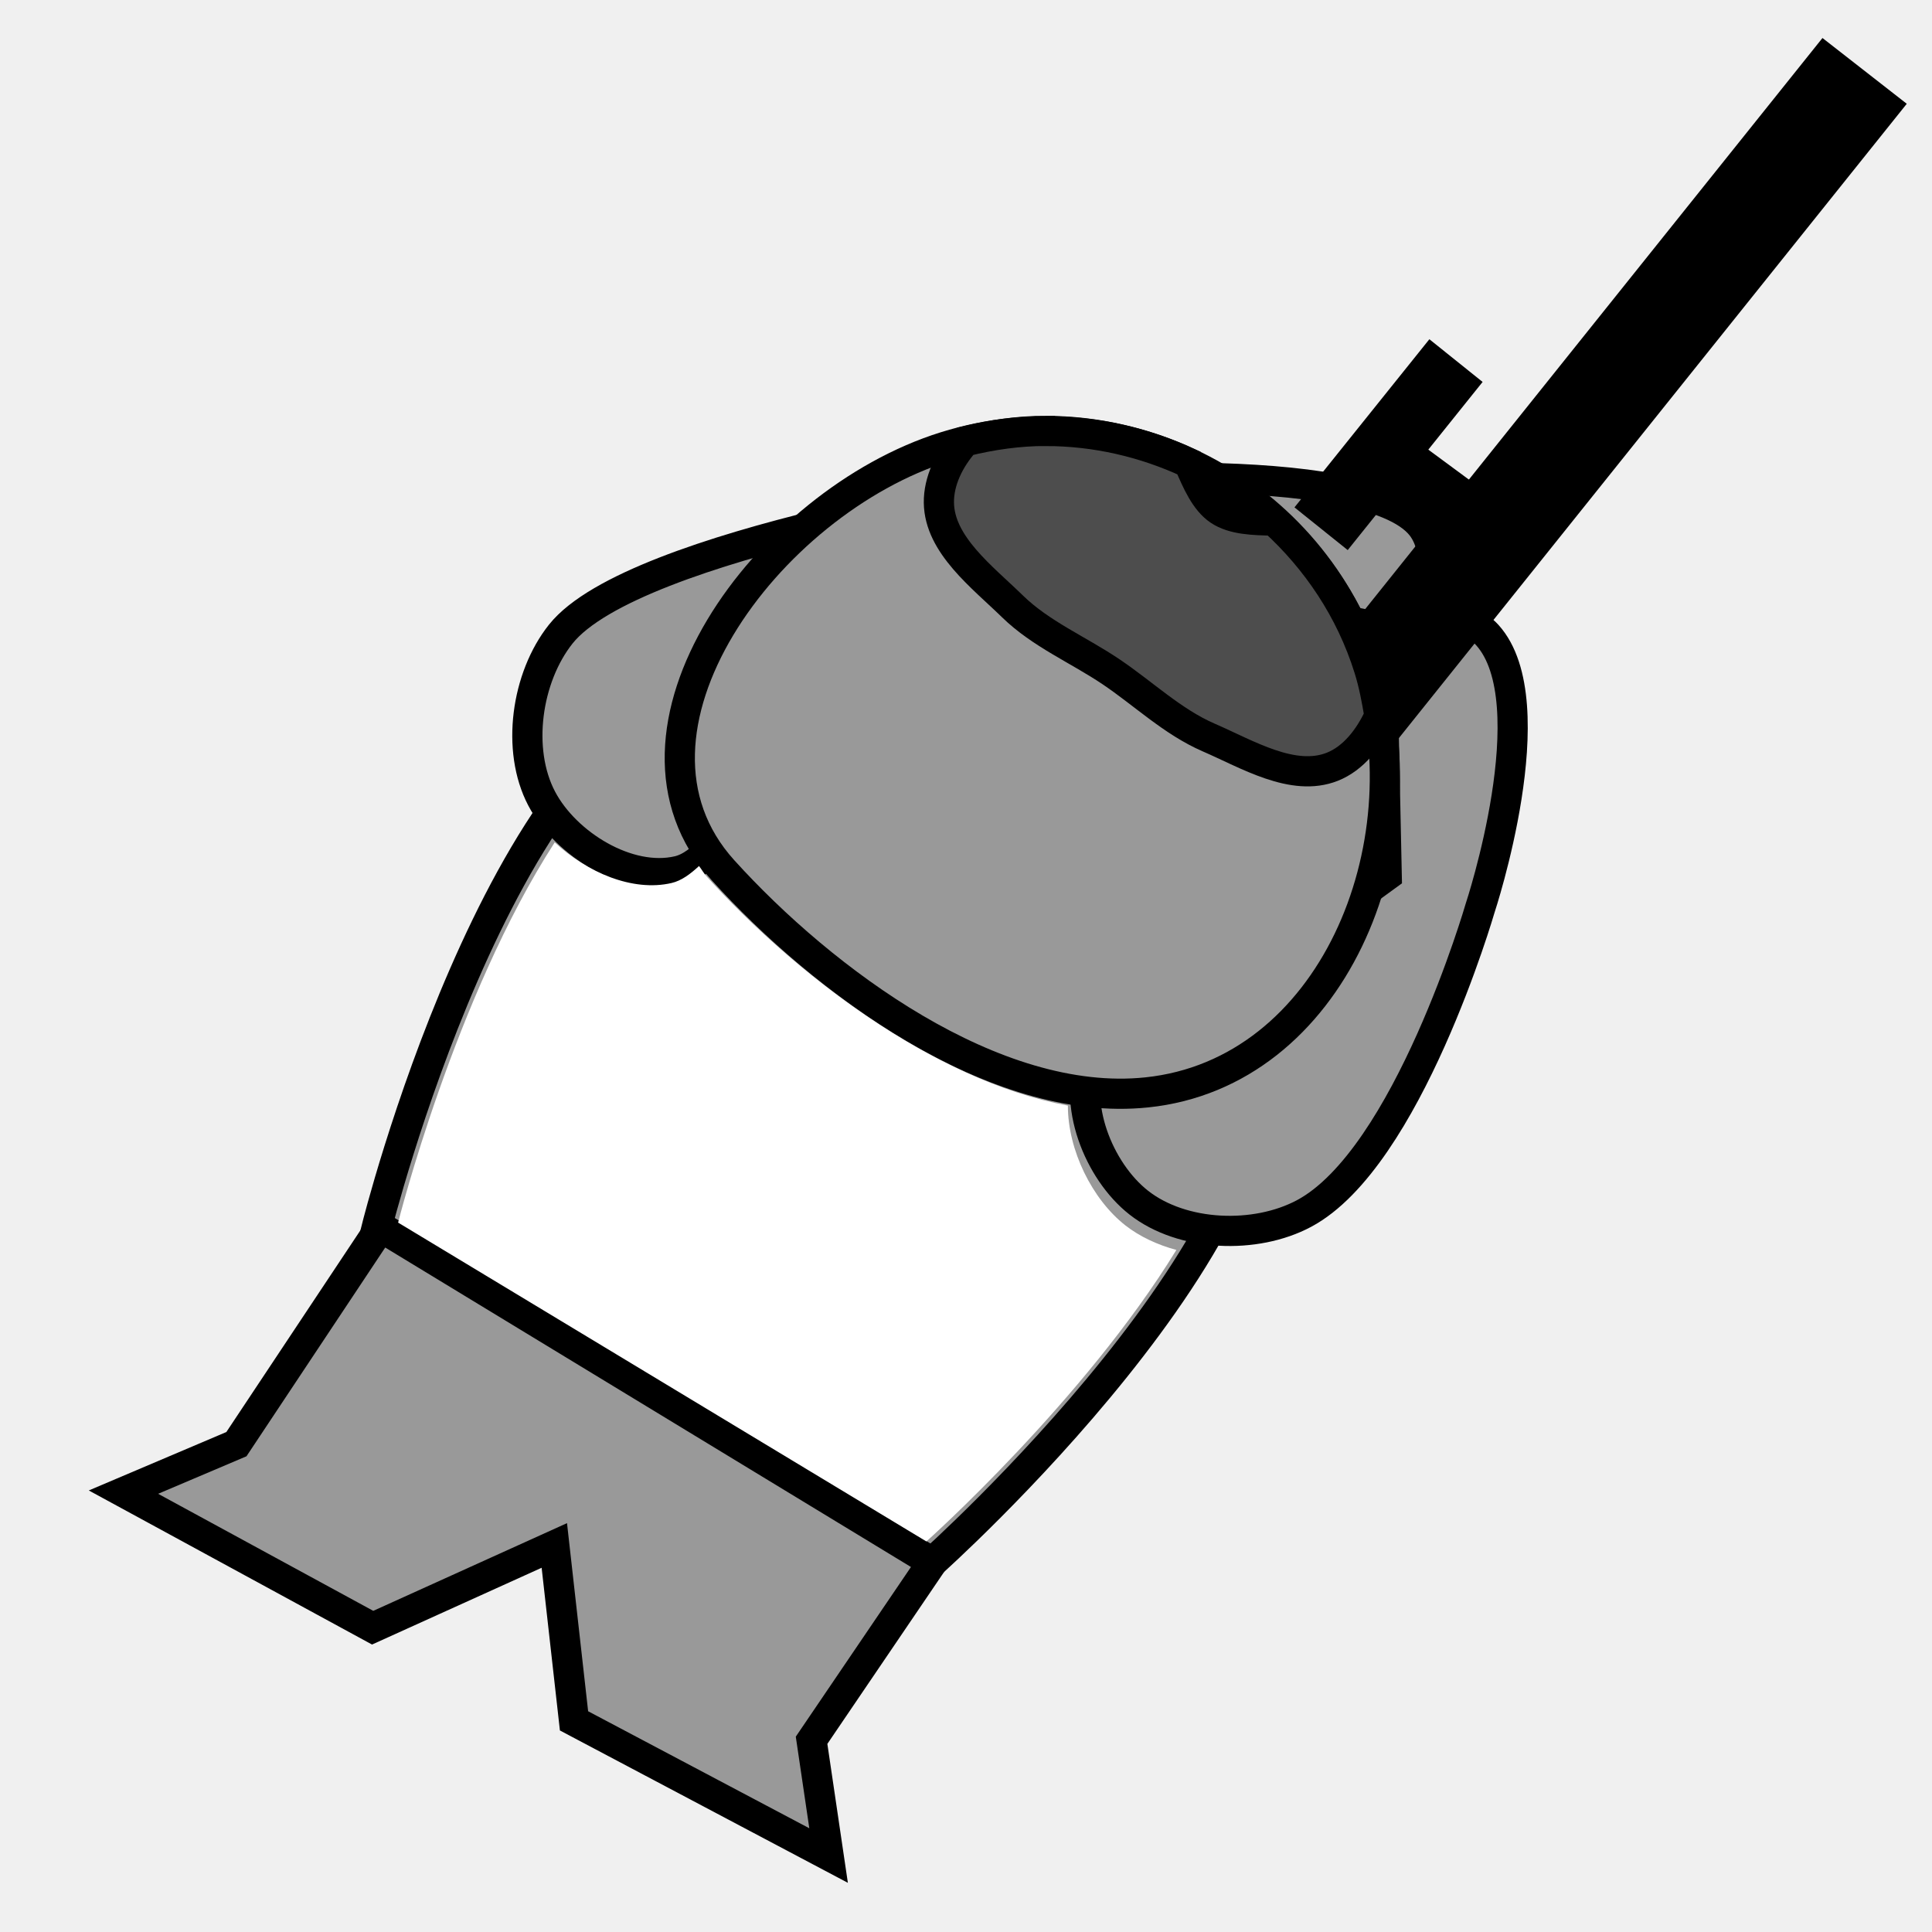
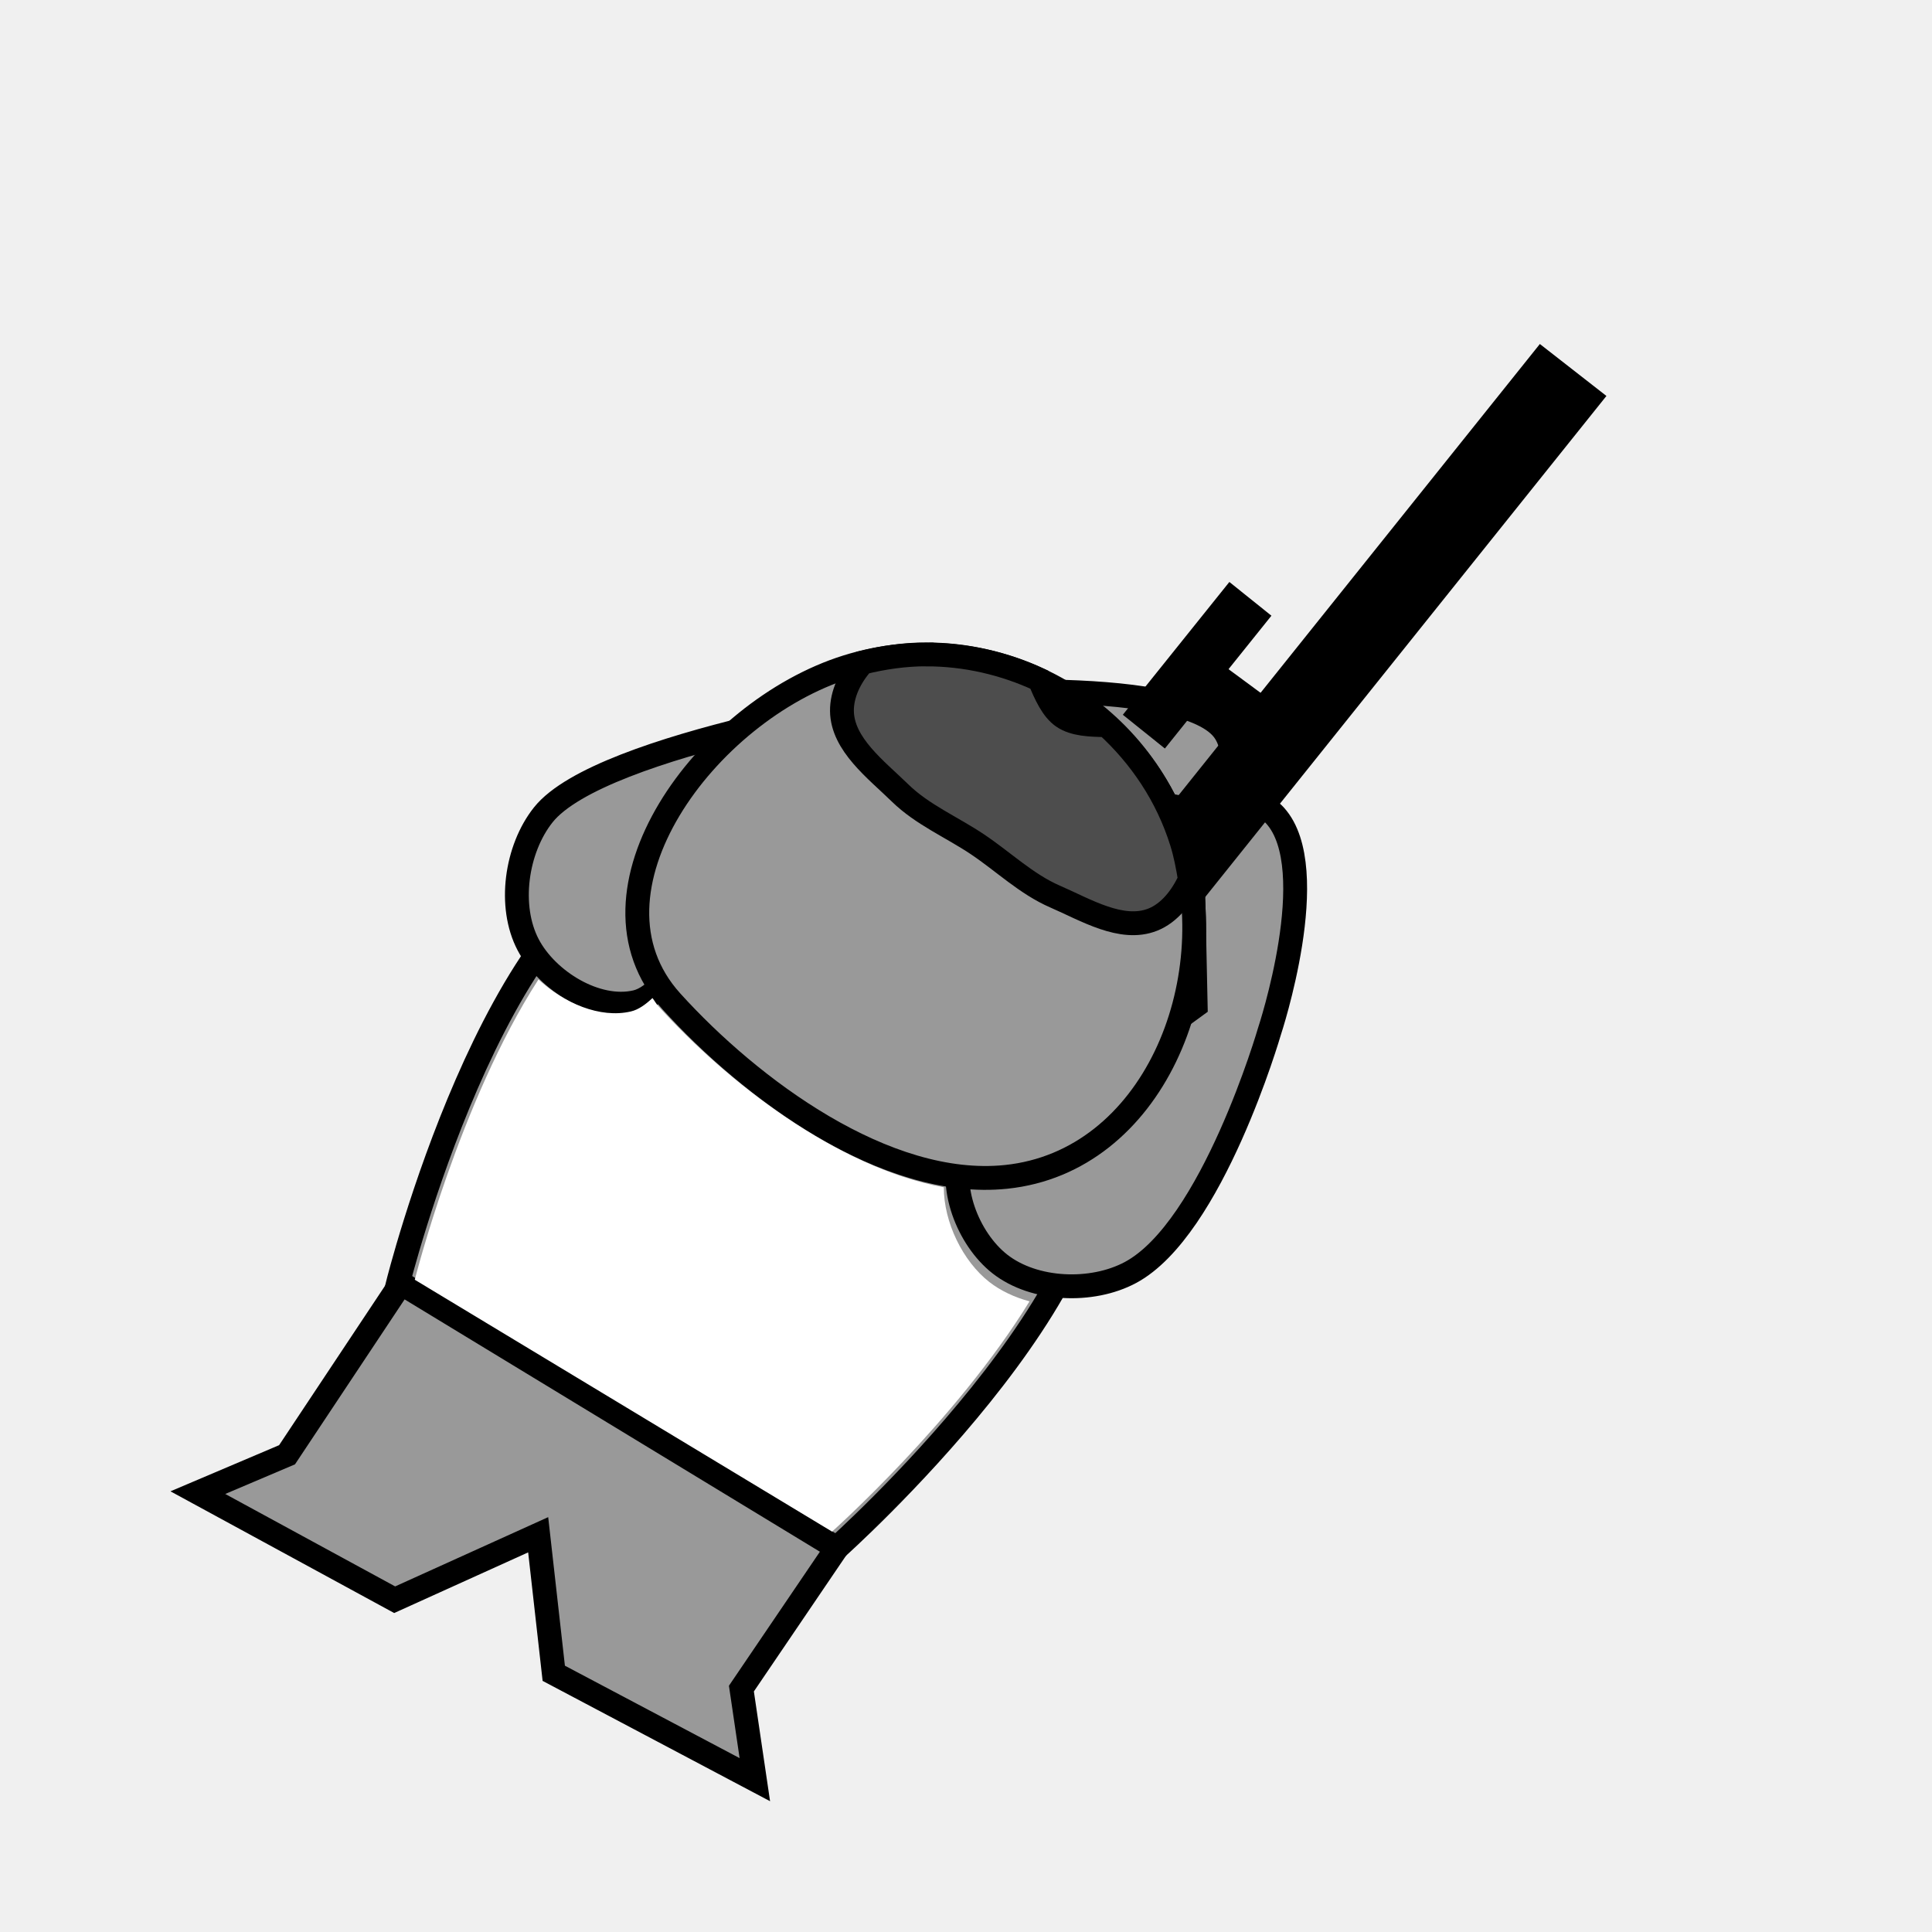
<svg xmlns="http://www.w3.org/2000/svg" width="64" height="64" id="svg2" version="1.1">
  <defs id="defs4" />
  <g id="layer1" transform="translate(0,-988.3622)" style="display:none">
    <path style="color:#000000;fill:none;stroke:#000000;stroke-width:0.1;stroke-miterlimit:4;stroke-dasharray:none;marker:none;visibility:visible;display:inline;overflow:visible;enable-background:accumulate" d="m 0,1004.362 32,-16 32,16 0,32 -32,16 -32,-16 z" id="rect3750" />
  </g>
  <g transform="translate(0,-988.3622)" id="g3757" style="display:inline">
-     <path transform="matrix(0.8559151,0.5171163,-0.5171163,0.8559151,0,0)" style="color:#000000;fill:#999999;fill-opacity:1;fill-rule:nonzero;stroke:#000000;stroke-width:1;stroke-linecap:butt;stroke-linejoin:miter;stroke-miterlimit:4;stroke-opacity:1;stroke-dashoffset:0;marker:none;visibility:visible;display:inline;overflow:visible;enable-background:accumulate" d="m 542.809,853.257 c 5.061,-5.061 16.412,-5.061 21.473,0 4.964,4.964 0,21.058 0,21.058 l -21.473,0 c 0,0 -4.964,-16.095 0,-21.058 z" id="rect3765" />
-     <path transform="matrix(0.8559151,0.5171163,-0.5171163,0.8559151,0,0)" style="color:#000000;fill:#999999;fill-opacity:1;fill-rule:nonzero;stroke:#000000;stroke-width:1;stroke-linecap:butt;stroke-linejoin:miter;stroke-miterlimit:4;stroke-opacity:1;stroke-dashoffset:0;marker:none;visibility:visible;display:inline;overflow:visible;enable-background:accumulate" d="m 542.912,874.226 21.385,0.054 -0.377,7.114 2.457,2.977 -9.525,0.542 -3.563,-4.636 -3.742,5.444 -9.388,0.425 2.381,-3.295 z" id="rect3765-8" />
-     <path style="fill:#999999;stroke:#000000;stroke-width:1px;stroke-linecap:butt;stroke-linejoin:miter;stroke-opacity:1" d="m 40.701,32.82 c 0,0 -3.856,0.613 -4.522,2.142 -0.681,1.564 0.204,3.827 1.547,4.879 1.44,1.128 3.862,1.22 5.474,0.357 3.432,-1.836 5.831,-10.116 5.831,-10.116 0,0 2.258,-6.805 0.238,-9.045 -0.693,-0.768 -2.289,-0.888 -3.094,-0.238 -0.685,0.553 -0.357,2.618 -0.357,2.618 l 0.119,5.593 z" id="path3855" transform="translate(0,988.3622)" />
-     <path style="fill:#999999;stroke:#000000;stroke-width:1px;stroke-linecap:butt;stroke-linejoin:miter;stroke-opacity:1;display:inline" d="m 25.385,1013.151 c 0,0 -1.295,3.684 -2.919,4.064 -1.661,0.389 -3.728,-0.888 -4.522,-2.398 -0.851,-1.619 -0.507,-4.018 0.632,-5.45 2.423,-3.046 15.455,-4.993 15.455,-4.993 0,0 11.225,-0.963 13.066,1.426 0.631,0.819 0.462,2.412 -0.321,3.087 -0.667,0.575 -2.64,-0.119 -2.64,-0.119 l -9.607,-1.158 z" id="path3855-7" />
-     <rect style="color:#000000;fill:#000000;fill-opacity:1;fill-rule:nonzero;stroke:none;stroke-width:1;marker:none;visibility:visible;display:inline;overflow:visible;enable-background:accumulate" id="rect3833" width="3.542" height="33.706" x="665.721" y="743.117" transform="matrix(0.788381,0.6151873,-0.6250296,0.7806011,0,0)" />
-     <g id="g3829" transform="translate(-2.023158,2.618205)">
+     <path style="color:#000000;fill:#999999;fill-opacity:1;fill-rule:nonzero;stroke:#000000;stroke-width:0.79;stroke-linecap:butt;stroke-linejoin:miter;stroke-miterlimit:4;stroke-opacity:1;stroke-dashoffset:0;marker:none;visibility:visible;display:inline;overflow:visible;enable-background:accumulate" d="m 21.78,1016.654 c 5.489,-1.355 13.163,3.282 14.518,8.771 1.328,5.383 -8.602,14.237 -8.602,14.237 l -14.518,-8.771 c 0,0 3.218,-12.909 8.602,-14.237 z" id="rect3765" />
+     <path style="color:#000000;fill:#999999;fill-opacity:1;fill-rule:nonzero;stroke:#000000;stroke-width:0.79;stroke-linecap:butt;stroke-linejoin:miter;stroke-miterlimit:4;stroke-opacity:1;stroke-dashoffset:0;marker:none;visibility:visible;display:inline;overflow:visible;enable-background:accumulate" d="m 13.284,1030.872 14.436,8.771 -3.16,4.656 0.445,3.017 -6.661,-3.524 -0.516,-4.589 -4.754,2.152 -6.52,-3.547 2.955,-1.255 z" id="rect3765-8" />
+     <path style="fill:#999999;stroke:#000000;stroke-width:0.79px;stroke-linecap:butt;stroke-linejoin:miter;stroke-opacity:1" d="m 35.473,1024.688 c 0,0 -3.046,0.484 -3.572,1.692 -0.538,1.236 0.161,3.023 1.222,3.854 1.137,0.891 3.051,0.964 4.324,0.282 2.711,-1.45 4.606,-7.99 4.606,-7.99 0,0 1.783,-5.375 0.188,-7.144 -0.547,-0.607 -1.808,-0.701 -2.444,-0.188 -0.541,0.437 -0.282,2.068 -0.282,2.068 l 0.094,4.418 z" id="path3855" />
+     <path style="fill:#999999;stroke:#000000;stroke-width:0.79px;stroke-linecap:butt;stroke-linejoin:miter;stroke-opacity:1;display:inline" d="m 23.375,1018.345 c 0,0 -1.023,2.909 -2.306,3.21 -1.312,0.307 -2.945,-0.701 -3.572,-1.894 -0.672,-1.279 -0.4,-3.174 0.499,-4.305 1.914,-2.406 12.208,-3.944 12.208,-3.944 0,0 8.867,-0.761 10.321,1.127 0.499,0.647 0.365,1.905 -0.254,2.438 -0.527,0.454 -2.085,-0.094 -2.085,-0.094 l -7.588,-0.914 z" id="path3855-7" />
+     <rect style="color:#000000;fill:#000000;fill-opacity:1;fill-rule:nonzero;stroke:none;stroke-width:1;marker:none;visibility:visible;display:inline;overflow:visible;enable-background:accumulate" id="rect3833" width="2.797" height="26.624" x="664.749" y="756.869" transform="matrix(0.788381,0.6151873,-0.6250296,0.7806011,0,0)" />
+     <g id="g3829" transform="matrix(0.789887,0,0,0.789887,1.725479,220.1376)">
      <path id="path3763" d="m 47.365,1007.898 c 1.844,5.906 -1.201,13.393 -7.355,14.033 -5.055,0.526 -10.731,-3.707 -14.033,-7.355 -4.153,-4.587 1.449,-12.189 7.355,-14.034 5.906,-1.844 12.189,1.449 14.033,7.355 z" style="color:#000000;fill:#999999;fill-opacity:1;fill-rule:nonzero;stroke:#000000;stroke-width:1;stroke-linecap:butt;stroke-linejoin:miter;stroke-miterlimit:4;stroke-opacity:1;stroke-dashoffset:0;marker:none;visibility:visible;display:inline;overflow:visible;enable-background:accumulate" />
      <path id="rect3847-7" transform="translate(0,988.3622)" d="M 36.656,11.656 C 35.776,11.657 34.888,11.781 34,12 c -0.01,0.011 -0.022,0.02 -0.031,0.031 -0.505,0.573 -0.852,1.291 -0.844,2 0.017,1.398 1.437,2.461 2.438,3.438 0.935,0.913 2.165,1.428 3.25,2.156 1.085,0.728 2.051,1.668 3.25,2.188 1.283,0.556 2.793,1.483 4.094,0.969 0.7,-0.277 1.226,-0.95 1.562,-1.688 -0.087,-0.526 -0.185,-1.054 -0.344,-1.562 -0.612,-1.961 -1.741,-3.614 -3.156,-4.906 -0.676,-0.011 -1.348,-0.032 -1.812,-0.344 -0.462,-0.31 -0.735,-0.944 -1,-1.562 -1.466,-0.684 -3.092,-1.064 -4.75,-1.062 z" style="color:#000000;fill:#4d4d4d;fill-opacity:1;fill-rule:nonzero;stroke:#000000;stroke-width:1;stroke-miterlimit:4;stroke-dasharray:none;marker:none;visibility:visible;display:inline;overflow:visible;enable-background:accumulate" />
    </g>
-     <rect style="color:#000000;fill:#000000;fill-opacity:1;fill-rule:nonzero;stroke:none;stroke-width:1;marker:none;visibility:visible;display:inline;overflow:visible;enable-background:accumulate" id="rect3835" width="2.261" height="7.141" x="662.452" y="750.066" transform="matrix(0.7800082,0.6257693,-0.6257693,0.7800082,0,0)" />
-     <rect style="color:#000000;fill:#000000;fill-opacity:1;fill-rule:nonzero;stroke:none;stroke-width:1;marker:none;visibility:visible;display:inline;overflow:visible;enable-background:accumulate" id="rect3835-7" width="1.818" height="5.818" x="-782.106" y="672.726" transform="matrix(0.6340904,-0.773259,0.8047301,0.5936408,0,0)" />
+     <rect style="color:#000000;fill:#000000;fill-opacity:1;fill-rule:nonzero;stroke:none;stroke-width:1;marker:none;visibility:visible;display:inline;overflow:visible;enable-background:accumulate" id="rect3835" width="1.786" height="5.64" x="662.316" y="760.484" transform="matrix(0.7800082,0.6257693,-0.6257693,0.7800082,0,0)" />
+     <rect style="color:#000000;fill:#000000;fill-opacity:1;fill-rule:nonzero;stroke:none;stroke-width:1;marker:none;visibility:visible;display:inline;overflow:visible;enable-background:accumulate" id="rect3835-7" width="1.436" height="4.595" x="-791.518" y="672.408" transform="matrix(0.6340904,-0.773259,0.8047301,0.5936408,0,0)" />
  </g>
  <g id="layer2" style="display:inline">
-     <path style="color:#000000;fill:#ffffff;fill-opacity:1;fill-rule:nonzero;stroke:none;stroke-width:1;marker:none;visibility:visible;display:inline;overflow:visible;enable-background:accumulate" d="M 18.375,27.906 C 15.068,33.024 13.188,40.5 13.188,40.5 l 17.5,10.562 c 0,0 5.202,-4.636 8.281,-9.656 -0.619,-0.166 -1.212,-0.44 -1.688,-0.812 C 36.176,39.728 35.374,38.098 35.375,36.625 30.863,35.783 26.283,32.209 23.406,29.031 23.309,28.924 23.243,28.797 23.156,28.688 22.866,28.957 22.571,29.175 22.25,29.25 20.958,29.553 19.44,28.896 18.375,27.906 z" id="rect3765-9" />
+     <path style="color:#000000;fill:#ffffff;fill-opacity:1;fill-rule:nonzero;stroke:none;stroke-width:1;marker:none;visibility:visible;display:inline;overflow:visible;enable-background:accumulate" d="m 17.838,32.445 c -2.612,4.043 -4.098,9.948 -4.098,9.948 l 13.823,8.343 c 0,0 4.109,-3.662 6.541,-7.627 -0.489,-0.131 -0.957,-0.348 -1.333,-0.642 -0.873,-0.684 -1.506,-1.971 -1.506,-3.135 -3.564,-0.665 -7.182,-3.488 -9.454,-5.998 -0.076,-0.084 -0.129,-0.185 -0.197,-0.272 -0.229,0.213 -0.462,0.385 -0.716,0.444 -1.021,0.239 -2.22,-0.279 -3.061,-1.061 z" id="rect3765-9" />
  </g>
</svg>
